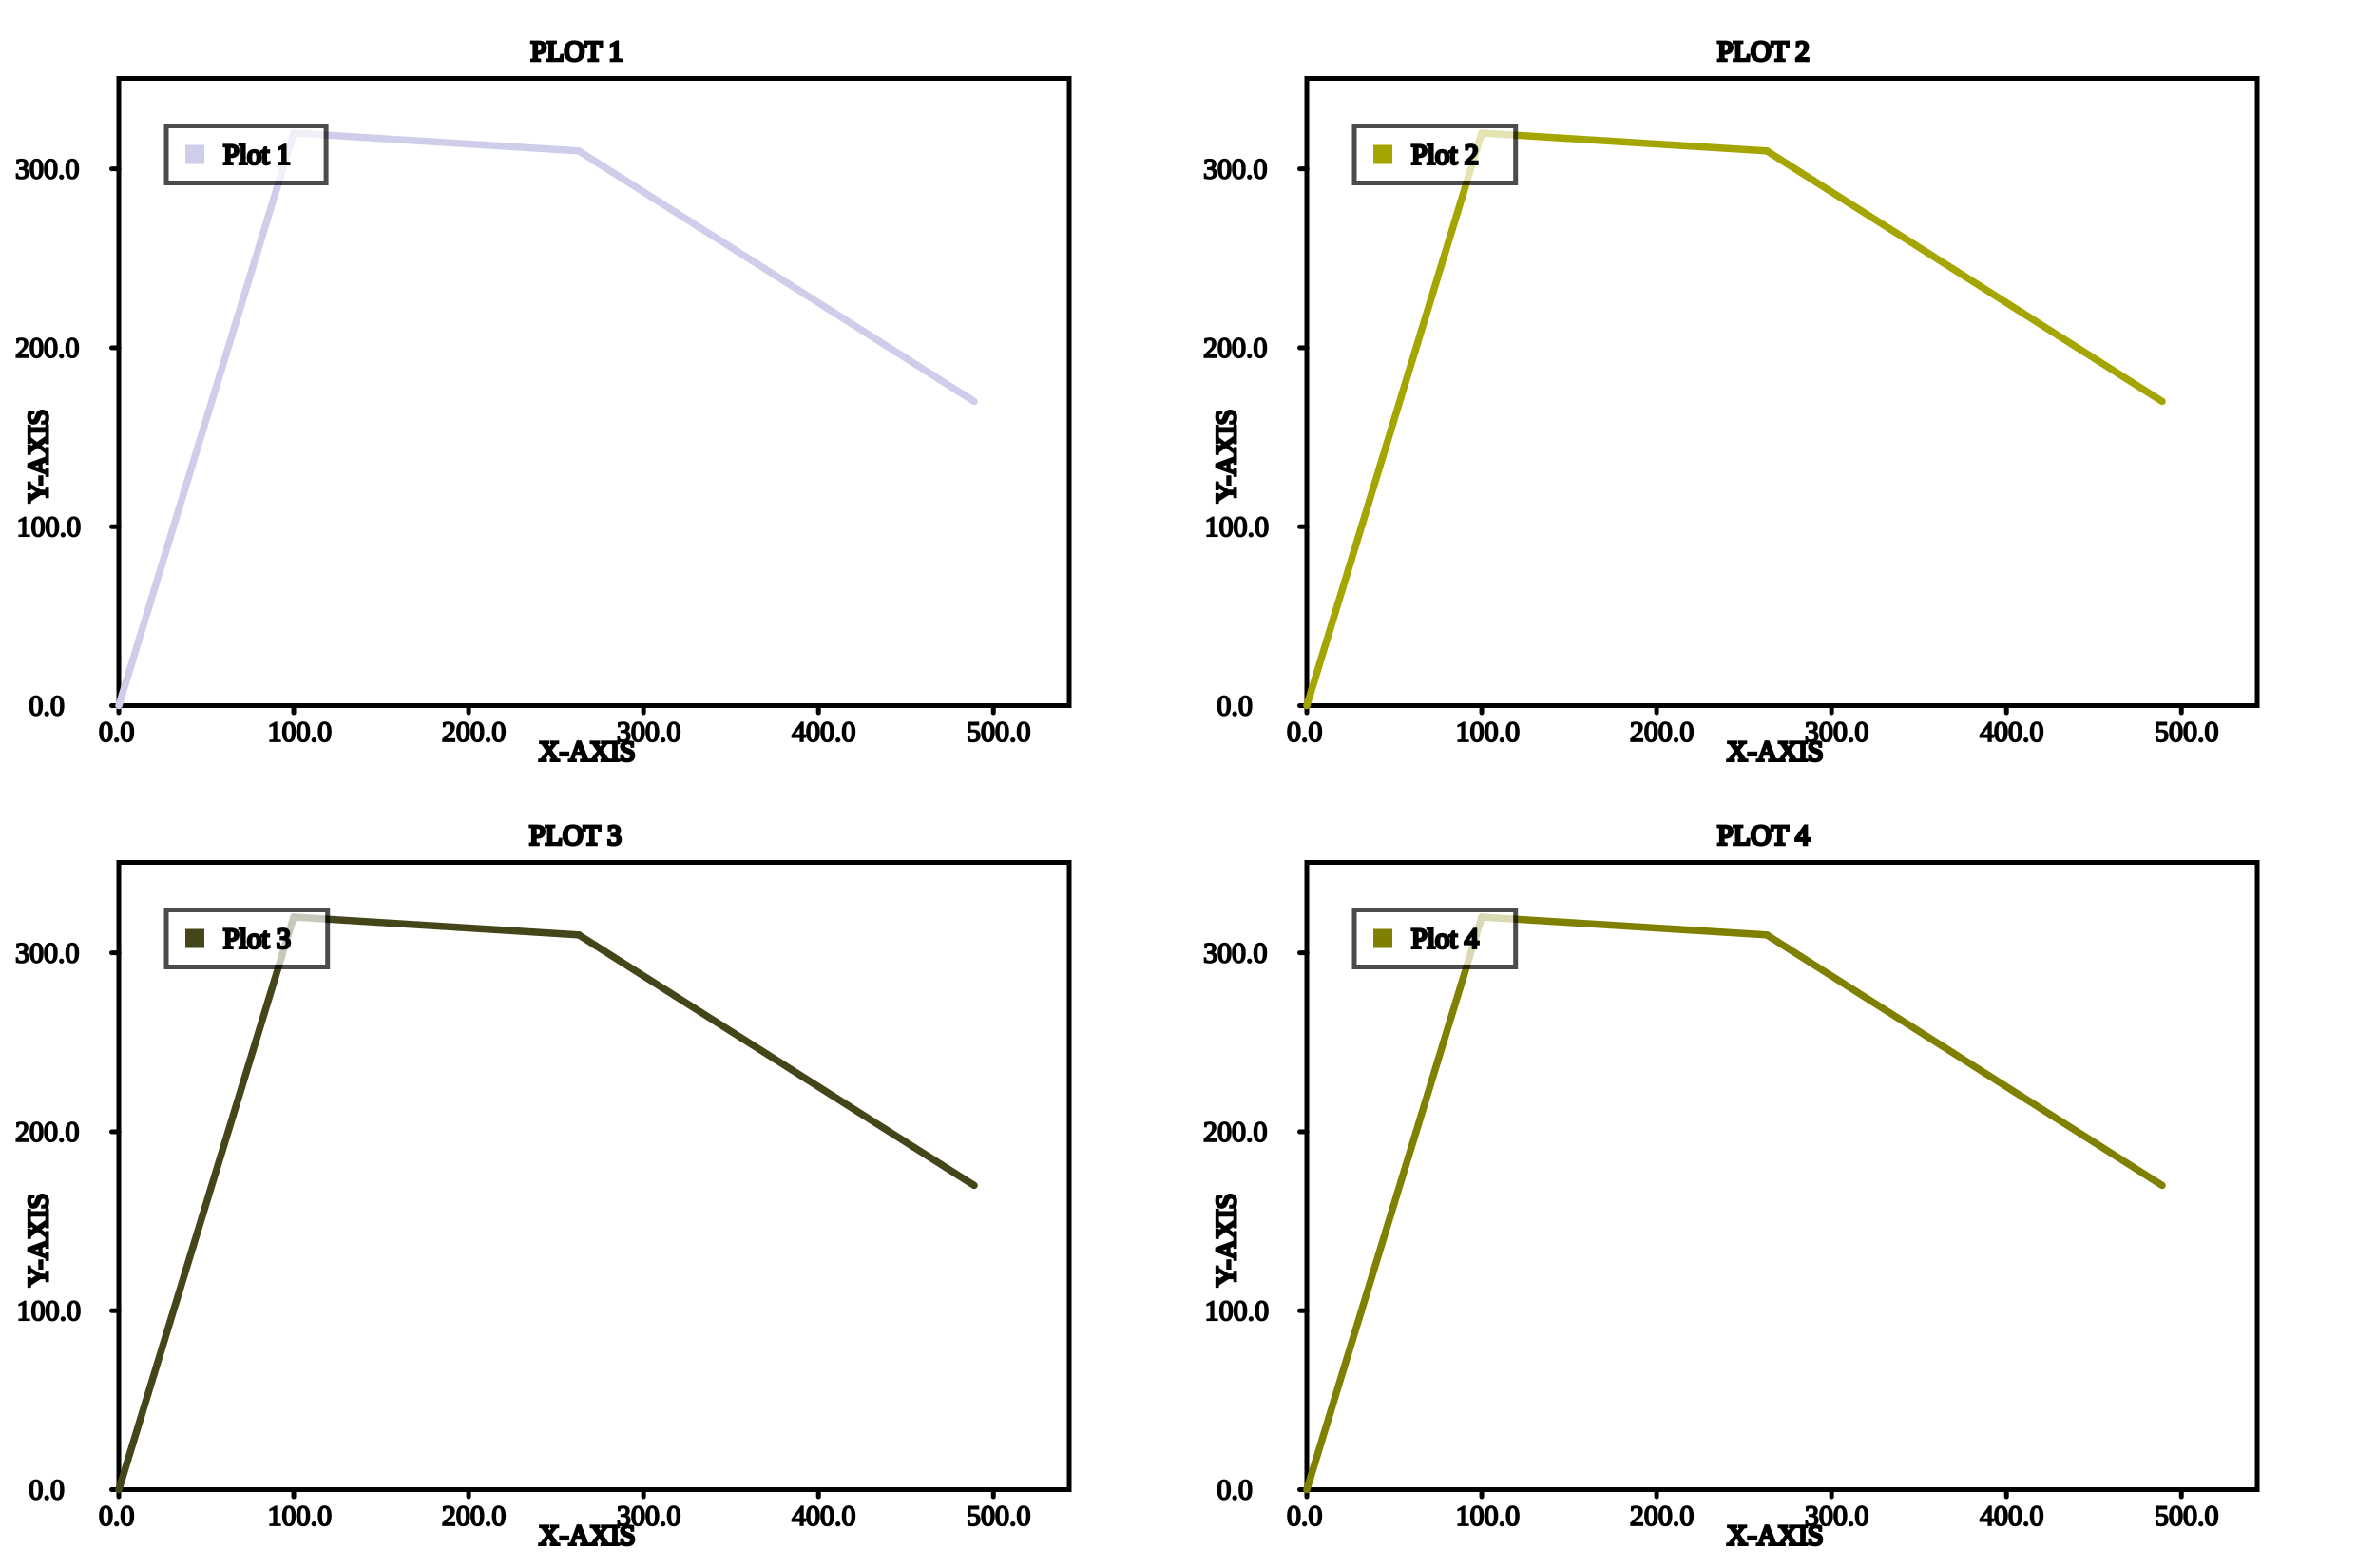
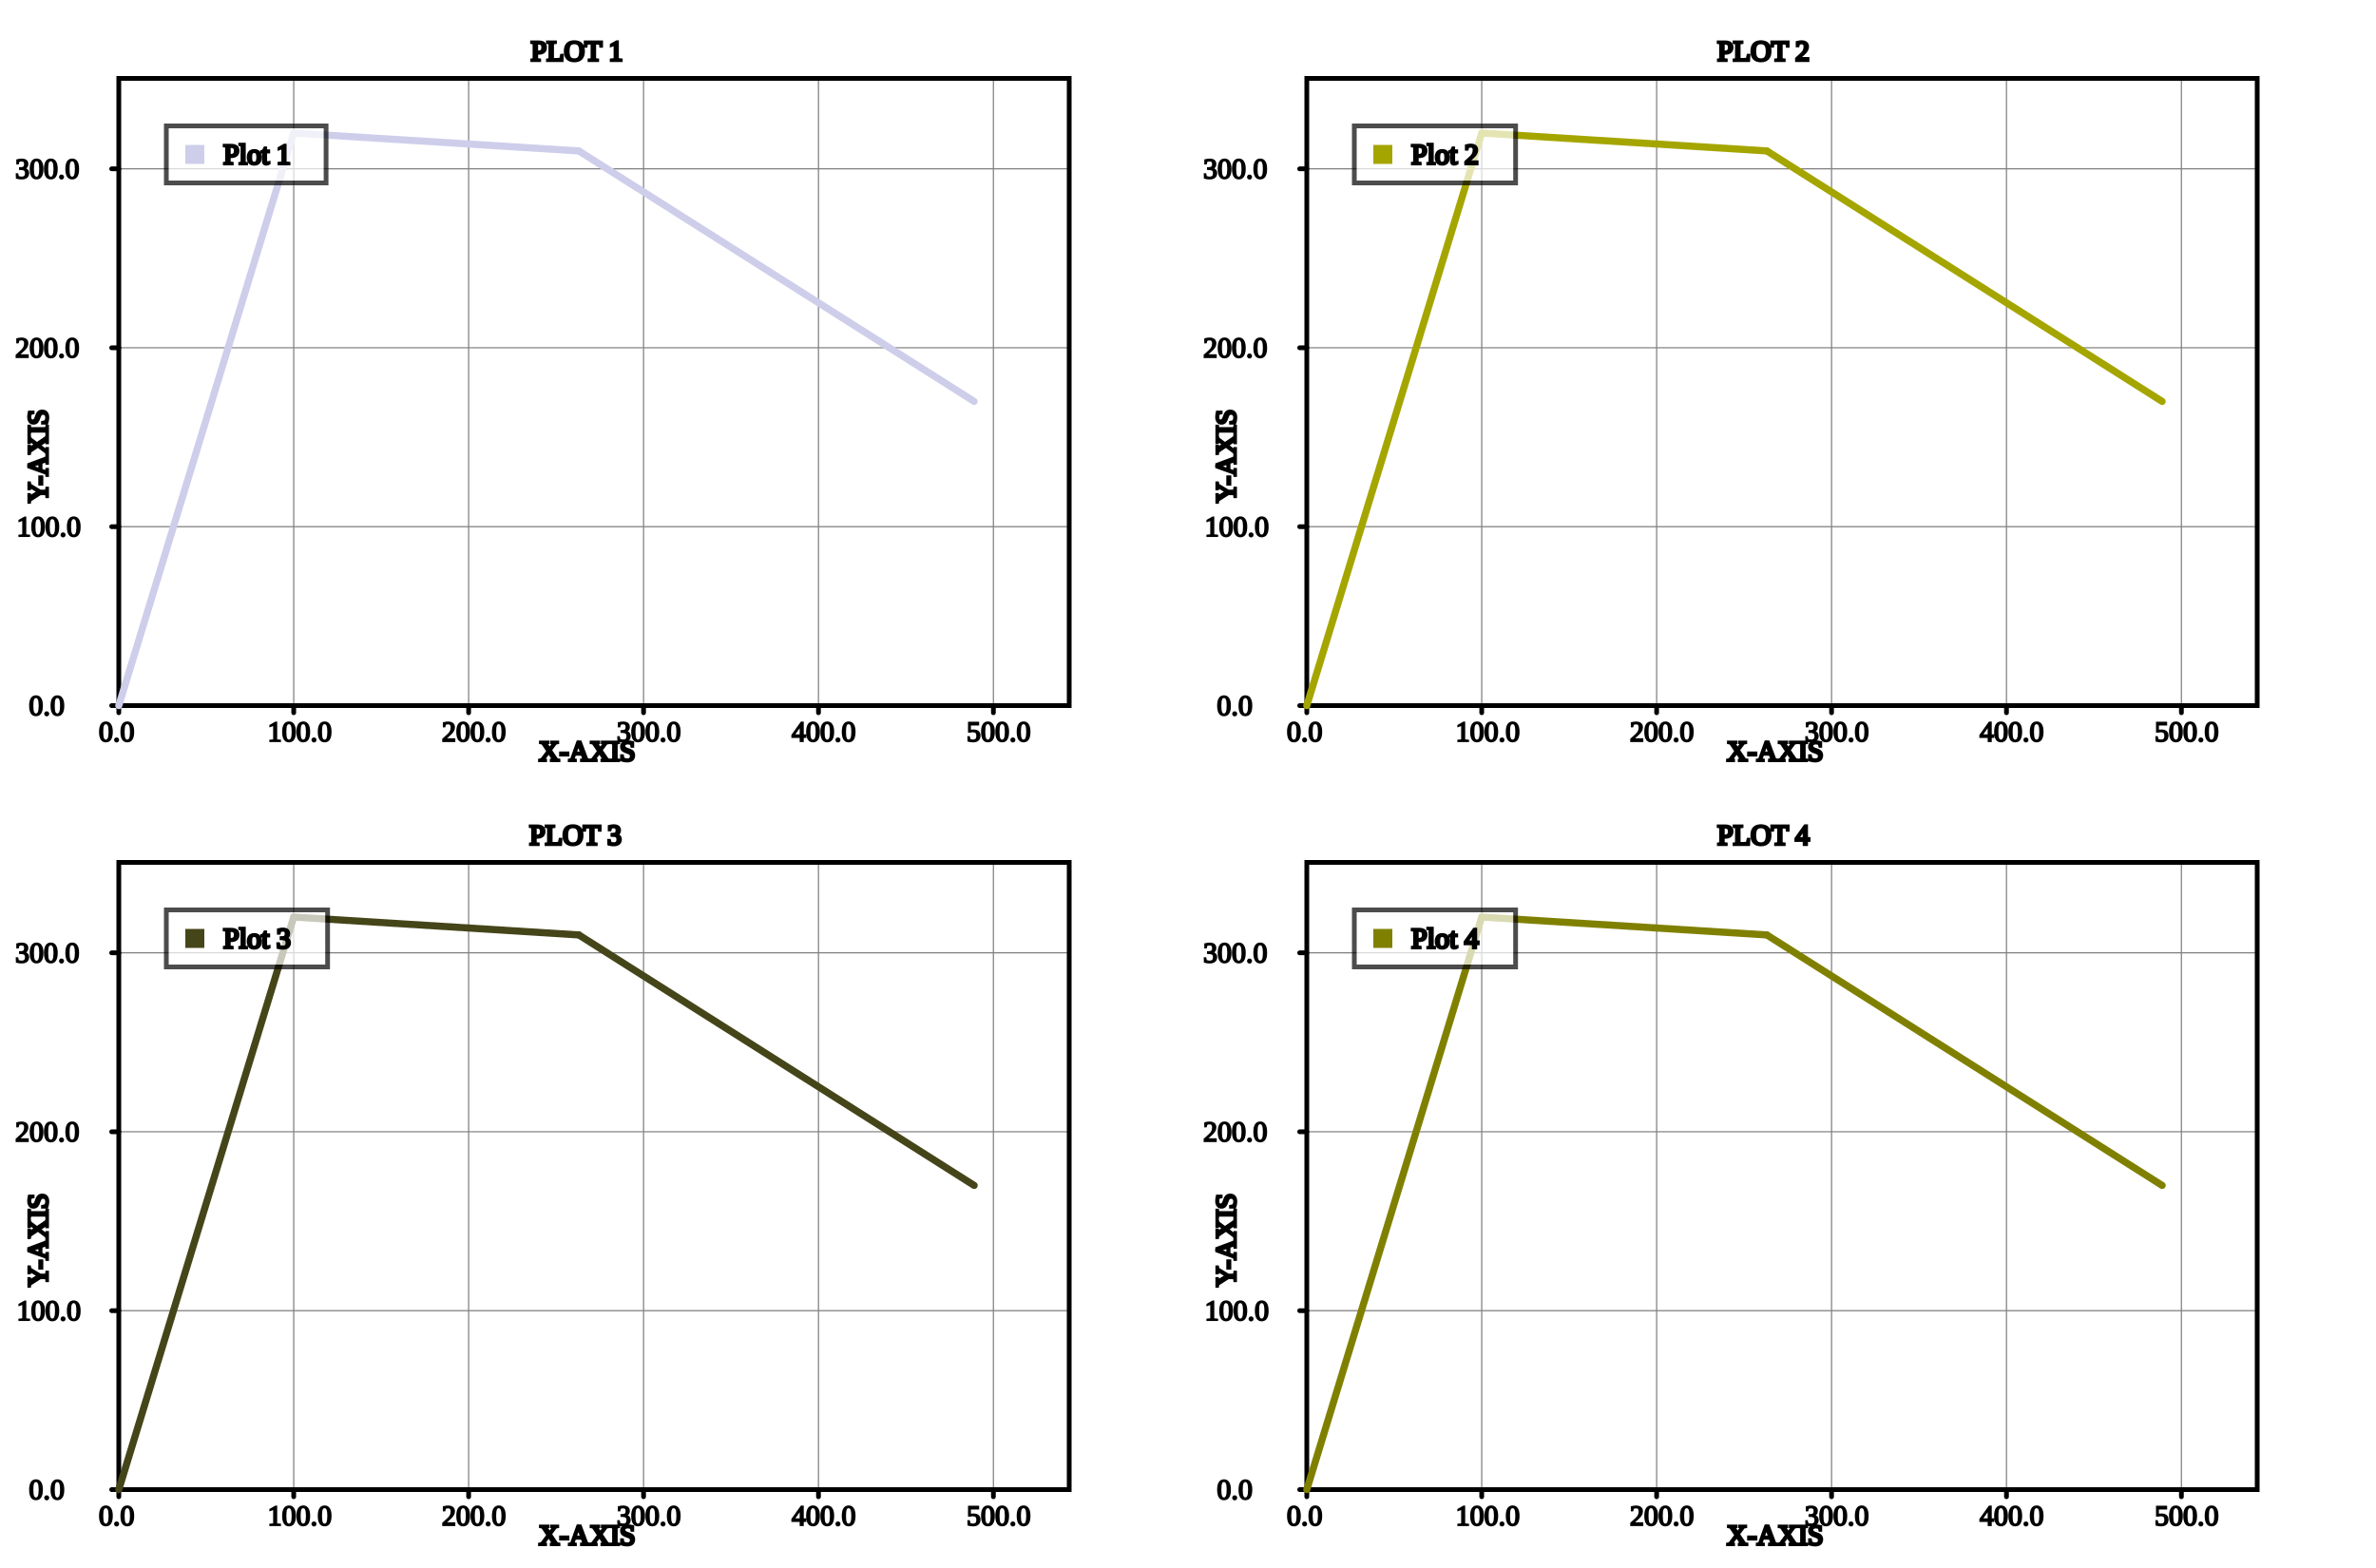
<svg xmlns="http://www.w3.org/2000/svg" height="660.0" width="1000.0" version="4.0">
  <rect width="100%" height="100%" fill="white" />
-   <rect x="50.0" y="33.0" width="400.0" height="264.0" style="fill:rgb(255,255,255);stroke-width:2.0;stroke:rgb(0,0,0);opacity:1" />
+   <line x1="50.0" y1="297.0" x2="50.0" y2="33.0" style="stroke:rgb(127.5,127.5,127.5);stroke-width:0.5;opacity:1.0;stroke-linecap:round" />
+   <line x1="123.62" y1="297.0" x2="123.62" y2="33.0" style="stroke:rgb(127.5,127.5,127.5);stroke-width:0.5;opacity:1.0;stroke-linecap:round" />
+   <line x1="197.239" y1="297.0" x2="197.239" y2="33.0" style="stroke:rgb(127.5,127.5,127.5);stroke-width:0.5;opacity:1.0;stroke-linecap:round" />
+   <line x1="270.859" y1="297.0" x2="270.859" y2="33.0" style="stroke:rgb(127.5,127.5,127.5);stroke-width:0.5;opacity:1.0;stroke-linecap:round" />
+   <line x1="344.479" y1="297.0" x2="344.479" y2="33.0" style="stroke:rgb(127.5,127.5,127.5);stroke-width:0.5;opacity:1.0;stroke-linecap:round" />
+   <line x1="418.098" y1="297.0" x2="418.098" y2="33.0" style="stroke:rgb(127.5,127.5,127.5);stroke-width:0.5;opacity:1.0;stroke-linecap:round" />
+   <line x1="50.0" y1="297.0" x2="450.0" y2="297.0" style="stroke:rgb(127.5,127.5,127.5);stroke-width:0.5;opacity:1.0;stroke-linecap:round" />
+   <line x1="50.0" y1="221.688" x2="450.0" y2="221.688" style="stroke:rgb(127.5,127.5,127.5);stroke-width:0.5;opacity:1.0;stroke-linecap:round" />
+   <line x1="50.0" y1="146.375" x2="450.0" y2="146.375" style="stroke:rgb(127.5,127.5,127.5);stroke-width:0.5;opacity:1.0;stroke-linecap:round" />
+   <line x1="50.0" y1="71.062" x2="450.0" y2="71.062" style="stroke:rgb(127.5,127.5,127.5);stroke-width:0.5;opacity:1.0;stroke-linecap:round" />
+   <rect x="50.0" y="33.0" width="400.0" height="264.0" style="fill:rgb(255,255,255);stroke-width:2.0;stroke:rgb(0,0,0);opacity:1;fill-opacity:0;" />
  <line x1="50.0" y1="300.0" x2="50.0" y2="297.0" style="stroke:rgb(0.0,0.0,0.0);stroke-width:2.0;opacity:1.0;stroke-linecap:round" />
  <text x="41.58" y="312.0" stroke="#000000" stroke-width="0.7" transform="rotate(-0.0,41.58,312.0)">0.0</text>
  <line x1="123.62" y1="300.0" x2="123.62" y2="297.0" style="stroke:rgb(0.0,0.0,0.0);stroke-width:2.0;opacity:1.0;stroke-linecap:round" />
  <text x="112.64" y="312.0" stroke="#000000" stroke-width="0.7" transform="rotate(-0.0,112.6396,312.0)">100.0</text>
  <line x1="197.239" y1="300.0" x2="197.239" y2="297.0" style="stroke:rgb(0.0,0.0,0.0);stroke-width:2.0;opacity:1.0;stroke-linecap:round" />
  <text x="185.939" y="312.0" stroke="#000000" stroke-width="0.7" transform="rotate(-0.0,185.9392,312.0)">200.0</text>
  <line x1="270.859" y1="300.0" x2="270.859" y2="297.0" style="stroke:rgb(0.0,0.0,0.0);stroke-width:2.0;opacity:1.0;stroke-linecap:round" />
  <text x="259.559" y="312.0" stroke="#000000" stroke-width="0.7" transform="rotate(-0.0,259.5589,312.0)">300.0</text>
  <line x1="344.479" y1="300.0" x2="344.479" y2="297.0" style="stroke:rgb(0.0,0.0,0.0);stroke-width:2.0;opacity:1.0;stroke-linecap:round" />
  <text x="333.179" y="312.0" stroke="#000000" stroke-width="0.7" transform="rotate(-0.0,333.1785,312.0)">400.0</text>
  <line x1="418.098" y1="300.0" x2="418.098" y2="297.0" style="stroke:rgb(0.0,0.0,0.0);stroke-width:2.0;opacity:1.0;stroke-linecap:round" />
  <text x="406.798" y="312.0" stroke="#000000" stroke-width="0.7" transform="rotate(-0.0,406.7982,312.0)">500.0</text>
  <line x1="47.0" y1="297.0" x2="50.0" y2="297.0" style="stroke:rgb(0.0,0.0,0.0);stroke-width:2.0;opacity:1.0;stroke-linecap:round" />
  <text x="12.16" y="301.0" stroke="#000000" stroke-width="0.7" transform="rotate(-0.0,12.16,301.0)">0.0</text>
  <line x1="47.0" y1="221.688" x2="50.0" y2="221.688" style="stroke:rgb(0.0,0.0,0.0);stroke-width:2.0;opacity:1.0;stroke-linecap:round" />
  <text x="7.04" y="225.688" stroke="#000000" stroke-width="0.7" transform="rotate(-0.0,7.040001,225.6875)">100.0</text>
  <line x1="47.0" y1="146.375" x2="50.0" y2="146.375" style="stroke:rgb(0.0,0.0,0.0);stroke-width:2.0;opacity:1.0;stroke-linecap:round" />
  <text x="6.4" y="150.375" stroke="#000000" stroke-width="0.7" transform="rotate(-0.0,6.400002,150.375)">200.0</text>
  <line x1="47.0" y1="71.062" x2="50.0" y2="71.062" style="stroke:rgb(0.0,0.0,0.0);stroke-width:2.0;opacity:1.0;stroke-linecap:round" />
  <text x="6.4" y="75.062" stroke="#000000" stroke-width="0.7" transform="rotate(-0.0,6.400002,75.0625)">300.0</text>
  <line x1="50.0" y1="297.0" x2="123.62" y2="56.0" style="stroke:rgb(206.04,206.04,235.11);stroke-width:3.0;opacity:1.0;stroke-linecap:round" />
  <line x1="123.62" y1="56.0" x2="243.62" y2="63.531" style="stroke:rgb(206.04,206.04,235.11);stroke-width:3.0;opacity:1.0;stroke-linecap:round" />
  <line x1="243.62" y1="63.531" x2="410.0" y2="168.969" style="stroke:rgb(206.04,206.04,235.11);stroke-width:3.0;opacity:1.0;stroke-linecap:round" />
  <text x="223.4" y="25.5" stroke="#000000" stroke-width="1.2" transform="rotate(-0.0,223.4,25.5)">PLOT 1</text>
  <text x="226.8" y="320.2" stroke="#000000" stroke-width="1.2" transform="rotate(-0.0,226.8,320.2)">X-AXIS</text>
  <text x="20.0" y="211.6" stroke="#000000" stroke-width="1.2" transform="rotate(-90.0,20.0,211.6)">Y-AXIS</text>
  <rect x="70.0" y="53.0" width="67.24" height="24.0" style="fill:rgb(255.0,255.0,255.0);stroke-width:2.0;stroke:rgb(0.0,0.0,0.0);opacity:0.7" />
  <rect x="78.0" y="61.0" width="8.0" height="8.0" style="fill:rgb(206.04,206.04,235.11);stroke-width:0;stroke:rgb(0,0,0);opacity:1.0" />
  <text x="94.0" y="69.0" stroke="#000000" stroke-width="1.2" transform="rotate(-0.0,94.0,69.0)">Plot 1</text>
-   <rect x="550.0" y="33.0" width="400.0" height="264.0" style="fill:rgb(255,255,255);stroke-width:2.0;stroke:rgb(0,0,0);opacity:1" />
+   <line x1="550.0" y1="297.0" x2="550.0" y2="33.0" style="stroke:rgb(127.5,127.5,127.5);stroke-width:0.5;opacity:1.0;stroke-linecap:round" />
+   <line x1="623.62" y1="297.0" x2="623.62" y2="33.0" style="stroke:rgb(127.5,127.5,127.5);stroke-width:0.5;opacity:1.0;stroke-linecap:round" />
+   <line x1="697.239" y1="297.0" x2="697.239" y2="33.0" style="stroke:rgb(127.5,127.5,127.5);stroke-width:0.5;opacity:1.0;stroke-linecap:round" />
+   <line x1="770.859" y1="297.0" x2="770.859" y2="33.0" style="stroke:rgb(127.5,127.5,127.5);stroke-width:0.5;opacity:1.0;stroke-linecap:round" />
+   <line x1="844.479" y1="297.0" x2="844.479" y2="33.0" style="stroke:rgb(127.5,127.5,127.5);stroke-width:0.5;opacity:1.0;stroke-linecap:round" />
+   <line x1="918.098" y1="297.0" x2="918.098" y2="33.0" style="stroke:rgb(127.5,127.5,127.5);stroke-width:0.5;opacity:1.0;stroke-linecap:round" />
+   <line x1="550.0" y1="297.0" x2="950.0" y2="297.0" style="stroke:rgb(127.5,127.5,127.5);stroke-width:0.5;opacity:1.0;stroke-linecap:round" />
+   <line x1="550.0" y1="221.688" x2="950.0" y2="221.688" style="stroke:rgb(127.5,127.5,127.5);stroke-width:0.5;opacity:1.0;stroke-linecap:round" />
+   <line x1="550.0" y1="146.375" x2="950.0" y2="146.375" style="stroke:rgb(127.5,127.5,127.5);stroke-width:0.5;opacity:1.0;stroke-linecap:round" />
+   <line x1="550.0" y1="71.062" x2="950.0" y2="71.062" style="stroke:rgb(127.5,127.5,127.5);stroke-width:0.5;opacity:1.0;stroke-linecap:round" />
+   <rect x="550.0" y="33.0" width="400.0" height="264.0" style="fill:rgb(255,255,255);stroke-width:2.0;stroke:rgb(0,0,0);opacity:1;fill-opacity:0;" />
  <line x1="550.0" y1="300.0" x2="550.0" y2="297.0" style="stroke:rgb(0.0,0.0,0.0);stroke-width:2.0;opacity:1.0;stroke-linecap:round" />
  <text x="541.58" y="312.0" stroke="#000000" stroke-width="0.7" transform="rotate(-0.0,541.58,312.0)">0.0</text>
  <line x1="623.62" y1="300.0" x2="623.62" y2="297.0" style="stroke:rgb(0.0,0.0,0.0);stroke-width:2.0;opacity:1.0;stroke-linecap:round" />
  <text x="612.64" y="312.0" stroke="#000000" stroke-width="0.7" transform="rotate(-0.0,612.6396,312.0)">100.0</text>
  <line x1="697.239" y1="300.0" x2="697.239" y2="297.0" style="stroke:rgb(0.0,0.0,0.0);stroke-width:2.0;opacity:1.0;stroke-linecap:round" />
  <text x="685.939" y="312.0" stroke="#000000" stroke-width="0.7" transform="rotate(-0.0,685.9393,312.0)">200.0</text>
  <line x1="770.859" y1="300.0" x2="770.859" y2="297.0" style="stroke:rgb(0.0,0.0,0.0);stroke-width:2.0;opacity:1.0;stroke-linecap:round" />
  <text x="759.559" y="312.0" stroke="#000000" stroke-width="0.7" transform="rotate(-0.0,759.5589,312.0)">300.0</text>
  <line x1="844.479" y1="300.0" x2="844.479" y2="297.0" style="stroke:rgb(0.0,0.0,0.0);stroke-width:2.0;opacity:1.0;stroke-linecap:round" />
  <text x="833.178" y="312.0" stroke="#000000" stroke-width="0.7" transform="rotate(-0.0,833.1785,312.0)">400.0</text>
  <line x1="918.098" y1="300.0" x2="918.098" y2="297.0" style="stroke:rgb(0.0,0.0,0.0);stroke-width:2.0;opacity:1.0;stroke-linecap:round" />
  <text x="906.798" y="312.0" stroke="#000000" stroke-width="0.7" transform="rotate(-0.0,906.7982,312.0)">500.0</text>
  <line x1="547.0" y1="297.0" x2="550.0" y2="297.0" style="stroke:rgb(0.0,0.0,0.0);stroke-width:2.0;opacity:1.0;stroke-linecap:round" />
  <text x="512.16" y="301.0" stroke="#000000" stroke-width="0.7" transform="rotate(-0.0,512.16,301.0)">0.0</text>
  <line x1="547.0" y1="221.688" x2="550.0" y2="221.688" style="stroke:rgb(0.0,0.0,0.0);stroke-width:2.0;opacity:1.0;stroke-linecap:round" />
  <text x="507.04" y="225.688" stroke="#000000" stroke-width="0.7" transform="rotate(-0.0,507.04,225.6875)">100.0</text>
  <line x1="547.0" y1="146.375" x2="550.0" y2="146.375" style="stroke:rgb(0.0,0.0,0.0);stroke-width:2.0;opacity:1.0;stroke-linecap:round" />
  <text x="506.4" y="150.375" stroke="#000000" stroke-width="0.7" transform="rotate(-0.0,506.4,150.375)">200.0</text>
  <line x1="547.0" y1="71.062" x2="550.0" y2="71.062" style="stroke:rgb(0.0,0.0,0.0);stroke-width:2.0;opacity:1.0;stroke-linecap:round" />
  <text x="506.4" y="75.062" stroke="#000000" stroke-width="0.7" transform="rotate(-0.0,506.4,75.0625)">300.0</text>
  <line x1="550.0" y1="297.0" x2="623.62" y2="56.0" style="stroke:rgb(164.985,164.985,0.0);stroke-width:3.0;opacity:1.0;stroke-linecap:round" />
  <line x1="623.62" y1="56.0" x2="743.62" y2="63.531" style="stroke:rgb(164.985,164.985,0.0);stroke-width:3.0;opacity:1.0;stroke-linecap:round" />
  <line x1="743.62" y1="63.531" x2="910.0" y2="168.969" style="stroke:rgb(164.985,164.985,0.0);stroke-width:3.0;opacity:1.0;stroke-linecap:round" />
  <text x="722.8" y="25.5" stroke="#000000" stroke-width="1.2" transform="rotate(-0.0,722.8,25.5)">PLOT 2</text>
  <text x="726.8" y="320.2" stroke="#000000" stroke-width="1.2" transform="rotate(-0.0,726.8,320.2)">X-AXIS</text>
  <text x="520.0" y="211.6" stroke="#000000" stroke-width="1.2" transform="rotate(-90.0,520.0,211.6)">Y-AXIS</text>
  <rect x="570.0" y="53.0" width="67.88" height="24.0" style="fill:rgb(255.0,255.0,255.0);stroke-width:2.0;stroke:rgb(0.0,0.0,0.0);opacity:0.7" />
  <rect x="578.0" y="61.0" width="8.0" height="8.0" style="fill:rgb(164.985,164.985,0.0);stroke-width:0;stroke:rgb(0,0,0);opacity:1.0" />
  <text x="594.0" y="69.0" stroke="#000000" stroke-width="1.2" transform="rotate(-0.0,594.0,69.0)">Plot 2</text>
-   <rect x="50.0" y="363.0" width="400.0" height="264.0" style="fill:rgb(255,255,255);stroke-width:2.0;stroke:rgb(0,0,0);opacity:1" />
+   <line x1="50.0" y1="627.0" x2="50.0" y2="363.0" style="stroke:rgb(127.5,127.5,127.5);stroke-width:0.5;opacity:1.0;stroke-linecap:round" />
+   <line x1="123.62" y1="627.0" x2="123.62" y2="363.0" style="stroke:rgb(127.5,127.5,127.5);stroke-width:0.5;opacity:1.0;stroke-linecap:round" />
+   <line x1="197.239" y1="627.0" x2="197.239" y2="363.0" style="stroke:rgb(127.5,127.5,127.5);stroke-width:0.5;opacity:1.0;stroke-linecap:round" />
+   <line x1="270.859" y1="627.0" x2="270.859" y2="363.0" style="stroke:rgb(127.5,127.5,127.5);stroke-width:0.5;opacity:1.0;stroke-linecap:round" />
+   <line x1="344.479" y1="627.0" x2="344.479" y2="363.0" style="stroke:rgb(127.5,127.5,127.5);stroke-width:0.5;opacity:1.0;stroke-linecap:round" />
+   <line x1="418.098" y1="627.0" x2="418.098" y2="363.0" style="stroke:rgb(127.5,127.5,127.5);stroke-width:0.5;opacity:1.0;stroke-linecap:round" />
+   <line x1="50.0" y1="627.0" x2="450.0" y2="627.0" style="stroke:rgb(127.5,127.5,127.5);stroke-width:0.5;opacity:1.0;stroke-linecap:round" />
+   <line x1="50.0" y1="551.688" x2="450.0" y2="551.688" style="stroke:rgb(127.5,127.5,127.5);stroke-width:0.5;opacity:1.0;stroke-linecap:round" />
+   <line x1="50.0" y1="476.375" x2="450.0" y2="476.375" style="stroke:rgb(127.5,127.5,127.5);stroke-width:0.5;opacity:1.0;stroke-linecap:round" />
+   <line x1="50.0" y1="401.062" x2="450.0" y2="401.062" style="stroke:rgb(127.5,127.5,127.5);stroke-width:0.5;opacity:1.0;stroke-linecap:round" />
+   <rect x="50.0" y="363.0" width="400.0" height="264.0" style="fill:rgb(255,255,255);stroke-width:2.0;stroke:rgb(0,0,0);opacity:1;fill-opacity:0;" />
  <line x1="50.0" y1="630.0" x2="50.0" y2="627.0" style="stroke:rgb(0.0,0.0,0.0);stroke-width:2.0;opacity:1.0;stroke-linecap:round" />
  <text x="41.58" y="642.0" stroke="#000000" stroke-width="0.7" transform="rotate(-0.0,41.58,642.0)">0.0</text>
  <line x1="123.62" y1="630.0" x2="123.62" y2="627.0" style="stroke:rgb(0.0,0.0,0.0);stroke-width:2.0;opacity:1.0;stroke-linecap:round" />
  <text x="112.64" y="642.0" stroke="#000000" stroke-width="0.7" transform="rotate(-0.0,112.6396,642.0)">100.0</text>
  <line x1="197.239" y1="630.0" x2="197.239" y2="627.0" style="stroke:rgb(0.0,0.0,0.0);stroke-width:2.0;opacity:1.0;stroke-linecap:round" />
  <text x="185.939" y="642.0" stroke="#000000" stroke-width="0.7" transform="rotate(-0.0,185.9392,642.0)">200.0</text>
  <line x1="270.859" y1="630.0" x2="270.859" y2="627.0" style="stroke:rgb(0.0,0.0,0.0);stroke-width:2.0;opacity:1.0;stroke-linecap:round" />
  <text x="259.559" y="642.0" stroke="#000000" stroke-width="0.7" transform="rotate(-0.0,259.5589,642.0)">300.0</text>
  <line x1="344.479" y1="630.0" x2="344.479" y2="627.0" style="stroke:rgb(0.0,0.0,0.0);stroke-width:2.0;opacity:1.0;stroke-linecap:round" />
  <text x="333.179" y="642.0" stroke="#000000" stroke-width="0.7" transform="rotate(-0.0,333.1785,642.0)">400.0</text>
  <line x1="418.098" y1="630.0" x2="418.098" y2="627.0" style="stroke:rgb(0.0,0.0,0.0);stroke-width:2.0;opacity:1.0;stroke-linecap:round" />
  <text x="406.798" y="642.0" stroke="#000000" stroke-width="0.7" transform="rotate(-0.0,406.7982,642.0)">500.0</text>
  <line x1="47.0" y1="627.0" x2="50.0" y2="627.0" style="stroke:rgb(0.0,0.0,0.0);stroke-width:2.0;opacity:1.0;stroke-linecap:round" />
  <text x="12.16" y="631.0" stroke="#000000" stroke-width="0.7" transform="rotate(-0.0,12.16,631.0)">0.0</text>
  <line x1="47.0" y1="551.688" x2="50.0" y2="551.688" style="stroke:rgb(0.0,0.0,0.0);stroke-width:2.0;opacity:1.0;stroke-linecap:round" />
  <text x="7.04" y="555.688" stroke="#000000" stroke-width="0.7" transform="rotate(-0.0,7.040001,555.6875)">100.0</text>
  <line x1="47.0" y1="476.375" x2="50.0" y2="476.375" style="stroke:rgb(0.0,0.0,0.0);stroke-width:2.0;opacity:1.0;stroke-linecap:round" />
  <text x="6.4" y="480.375" stroke="#000000" stroke-width="0.7" transform="rotate(-0.0,6.400002,480.375)">200.0</text>
  <line x1="47.0" y1="401.062" x2="50.0" y2="401.062" style="stroke:rgb(0.0,0.0,0.0);stroke-width:2.0;opacity:1.0;stroke-linecap:round" />
  <text x="6.4" y="405.062" stroke="#000000" stroke-width="0.7" transform="rotate(-0.0,6.400002,405.0625)">300.0</text>
  <line x1="50.0" y1="627.0" x2="123.62" y2="386.0" style="stroke:rgb(68.85,68.85,25.5);stroke-width:3.0;opacity:1.0;stroke-linecap:round" />
  <line x1="123.62" y1="386.0" x2="243.62" y2="393.531" style="stroke:rgb(68.85,68.85,25.5);stroke-width:3.0;opacity:1.0;stroke-linecap:round" />
  <line x1="243.62" y1="393.531" x2="410.0" y2="498.969" style="stroke:rgb(68.85,68.85,25.5);stroke-width:3.0;opacity:1.0;stroke-linecap:round" />
  <text x="222.8" y="355.5" stroke="#000000" stroke-width="1.2" transform="rotate(-0.0,222.8,355.5)">PLOT 3</text>
  <text x="226.8" y="650.2" stroke="#000000" stroke-width="1.2" transform="rotate(-0.0,226.8,650.2)">X-AXIS</text>
  <text x="20.0" y="541.6" stroke="#000000" stroke-width="1.2" transform="rotate(-90.0,20.0,541.6)">Y-AXIS</text>
  <rect x="70.0" y="383.0" width="67.88" height="24.0" style="fill:rgb(255.0,255.0,255.0);stroke-width:2.0;stroke:rgb(0.0,0.0,0.0);opacity:0.7" />
  <rect x="78.0" y="391.0" width="8.0" height="8.0" style="fill:rgb(68.85,68.85,25.5);stroke-width:0;stroke:rgb(0,0,0);opacity:1.0" />
  <text x="94.0" y="399.0" stroke="#000000" stroke-width="1.2" transform="rotate(-0.0,94.0,399.0)">Plot 3</text>
-   <rect x="550.0" y="363.0" width="400.0" height="264.0" style="fill:rgb(255,255,255);stroke-width:2.0;stroke:rgb(0,0,0);opacity:1" />
+   <line x1="550.0" y1="627.0" x2="550.0" y2="363.0" style="stroke:rgb(127.5,127.5,127.5);stroke-width:0.5;opacity:1.0;stroke-linecap:round" />
+   <line x1="623.62" y1="627.0" x2="623.62" y2="363.0" style="stroke:rgb(127.5,127.5,127.5);stroke-width:0.5;opacity:1.0;stroke-linecap:round" />
+   <line x1="697.239" y1="627.0" x2="697.239" y2="363.0" style="stroke:rgb(127.5,127.5,127.5);stroke-width:0.5;opacity:1.0;stroke-linecap:round" />
+   <line x1="770.859" y1="627.0" x2="770.859" y2="363.0" style="stroke:rgb(127.5,127.5,127.5);stroke-width:0.5;opacity:1.0;stroke-linecap:round" />
+   <line x1="844.479" y1="627.0" x2="844.479" y2="363.0" style="stroke:rgb(127.5,127.5,127.5);stroke-width:0.5;opacity:1.0;stroke-linecap:round" />
+   <line x1="918.098" y1="627.0" x2="918.098" y2="363.0" style="stroke:rgb(127.5,127.5,127.5);stroke-width:0.5;opacity:1.0;stroke-linecap:round" />
+   <line x1="550.0" y1="627.0" x2="950.0" y2="627.0" style="stroke:rgb(127.5,127.5,127.5);stroke-width:0.5;opacity:1.0;stroke-linecap:round" />
+   <line x1="550.0" y1="551.688" x2="950.0" y2="551.688" style="stroke:rgb(127.5,127.5,127.5);stroke-width:0.5;opacity:1.0;stroke-linecap:round" />
+   <line x1="550.0" y1="476.375" x2="950.0" y2="476.375" style="stroke:rgb(127.5,127.5,127.5);stroke-width:0.5;opacity:1.0;stroke-linecap:round" />
+   <line x1="550.0" y1="401.062" x2="950.0" y2="401.062" style="stroke:rgb(127.5,127.5,127.5);stroke-width:0.5;opacity:1.0;stroke-linecap:round" />
+   <rect x="550.0" y="363.0" width="400.0" height="264.0" style="fill:rgb(255,255,255);stroke-width:2.0;stroke:rgb(0,0,0);opacity:1;fill-opacity:0;" />
  <line x1="550.0" y1="630.0" x2="550.0" y2="627.0" style="stroke:rgb(0.0,0.0,0.0);stroke-width:2.0;opacity:1.0;stroke-linecap:round" />
  <text x="541.58" y="642.0" stroke="#000000" stroke-width="0.7" transform="rotate(-0.0,541.58,642.0)">0.0</text>
  <line x1="623.62" y1="630.0" x2="623.62" y2="627.0" style="stroke:rgb(0.0,0.0,0.0);stroke-width:2.0;opacity:1.0;stroke-linecap:round" />
  <text x="612.64" y="642.0" stroke="#000000" stroke-width="0.7" transform="rotate(-0.0,612.6396,642.0)">100.0</text>
  <line x1="697.239" y1="630.0" x2="697.239" y2="627.0" style="stroke:rgb(0.0,0.0,0.0);stroke-width:2.0;opacity:1.0;stroke-linecap:round" />
  <text x="685.939" y="642.0" stroke="#000000" stroke-width="0.7" transform="rotate(-0.0,685.9393,642.0)">200.0</text>
  <line x1="770.859" y1="630.0" x2="770.859" y2="627.0" style="stroke:rgb(0.0,0.0,0.0);stroke-width:2.0;opacity:1.0;stroke-linecap:round" />
  <text x="759.559" y="642.0" stroke="#000000" stroke-width="0.7" transform="rotate(-0.0,759.5589,642.0)">300.0</text>
  <line x1="844.479" y1="630.0" x2="844.479" y2="627.0" style="stroke:rgb(0.0,0.0,0.0);stroke-width:2.0;opacity:1.0;stroke-linecap:round" />
  <text x="833.178" y="642.0" stroke="#000000" stroke-width="0.7" transform="rotate(-0.0,833.1785,642.0)">400.0</text>
  <line x1="918.098" y1="630.0" x2="918.098" y2="627.0" style="stroke:rgb(0.0,0.0,0.0);stroke-width:2.0;opacity:1.0;stroke-linecap:round" />
  <text x="906.798" y="642.0" stroke="#000000" stroke-width="0.7" transform="rotate(-0.0,906.7982,642.0)">500.0</text>
  <line x1="547.0" y1="627.0" x2="550.0" y2="627.0" style="stroke:rgb(0.0,0.0,0.0);stroke-width:2.0;opacity:1.0;stroke-linecap:round" />
  <text x="512.16" y="631.0" stroke="#000000" stroke-width="0.7" transform="rotate(-0.0,512.16,631.0)">0.0</text>
  <line x1="547.0" y1="551.688" x2="550.0" y2="551.688" style="stroke:rgb(0.0,0.0,0.0);stroke-width:2.0;opacity:1.0;stroke-linecap:round" />
  <text x="507.04" y="555.688" stroke="#000000" stroke-width="0.7" transform="rotate(-0.0,507.04,555.6875)">100.0</text>
  <line x1="547.0" y1="476.375" x2="550.0" y2="476.375" style="stroke:rgb(0.0,0.0,0.0);stroke-width:2.0;opacity:1.0;stroke-linecap:round" />
  <text x="506.4" y="480.375" stroke="#000000" stroke-width="0.7" transform="rotate(-0.0,506.4,480.375)">200.0</text>
  <line x1="547.0" y1="401.062" x2="550.0" y2="401.062" style="stroke:rgb(0.0,0.0,0.0);stroke-width:2.0;opacity:1.0;stroke-linecap:round" />
  <text x="506.4" y="405.062" stroke="#000000" stroke-width="0.7" transform="rotate(-0.0,506.4,405.0625)">300.0</text>
  <line x1="550.0" y1="627.0" x2="623.62" y2="386.0" style="stroke:rgb(127.5,127.5,0.0);stroke-width:3.0;opacity:1.0;stroke-linecap:round" />
  <line x1="623.62" y1="386.0" x2="743.62" y2="393.531" style="stroke:rgb(127.5,127.5,0.0);stroke-width:3.0;opacity:1.0;stroke-linecap:round" />
  <line x1="743.62" y1="393.531" x2="910.0" y2="498.969" style="stroke:rgb(127.5,127.5,0.0);stroke-width:3.0;opacity:1.0;stroke-linecap:round" />
  <text x="722.8" y="355.5" stroke="#000000" stroke-width="1.2" transform="rotate(-0.0,722.8,355.5)">PLOT 4</text>
  <text x="726.8" y="650.2" stroke="#000000" stroke-width="1.2" transform="rotate(-0.0,726.8,650.2)">X-AXIS</text>
  <text x="520.0" y="541.6" stroke="#000000" stroke-width="1.2" transform="rotate(-90.0,520.0,541.6)">Y-AXIS</text>
  <rect x="570.0" y="383.0" width="67.88" height="24.0" style="fill:rgb(255.0,255.0,255.0);stroke-width:2.0;stroke:rgb(0.0,0.0,0.0);opacity:0.7" />
  <rect x="578.0" y="391.0" width="8.0" height="8.0" style="fill:rgb(127.5,127.5,0.0);stroke-width:0;stroke:rgb(0,0,0);opacity:1.0" />
  <text x="594.0" y="399.0" stroke="#000000" stroke-width="1.2" transform="rotate(-0.0,594.0,399.0)">Plot 4</text>
</svg>
